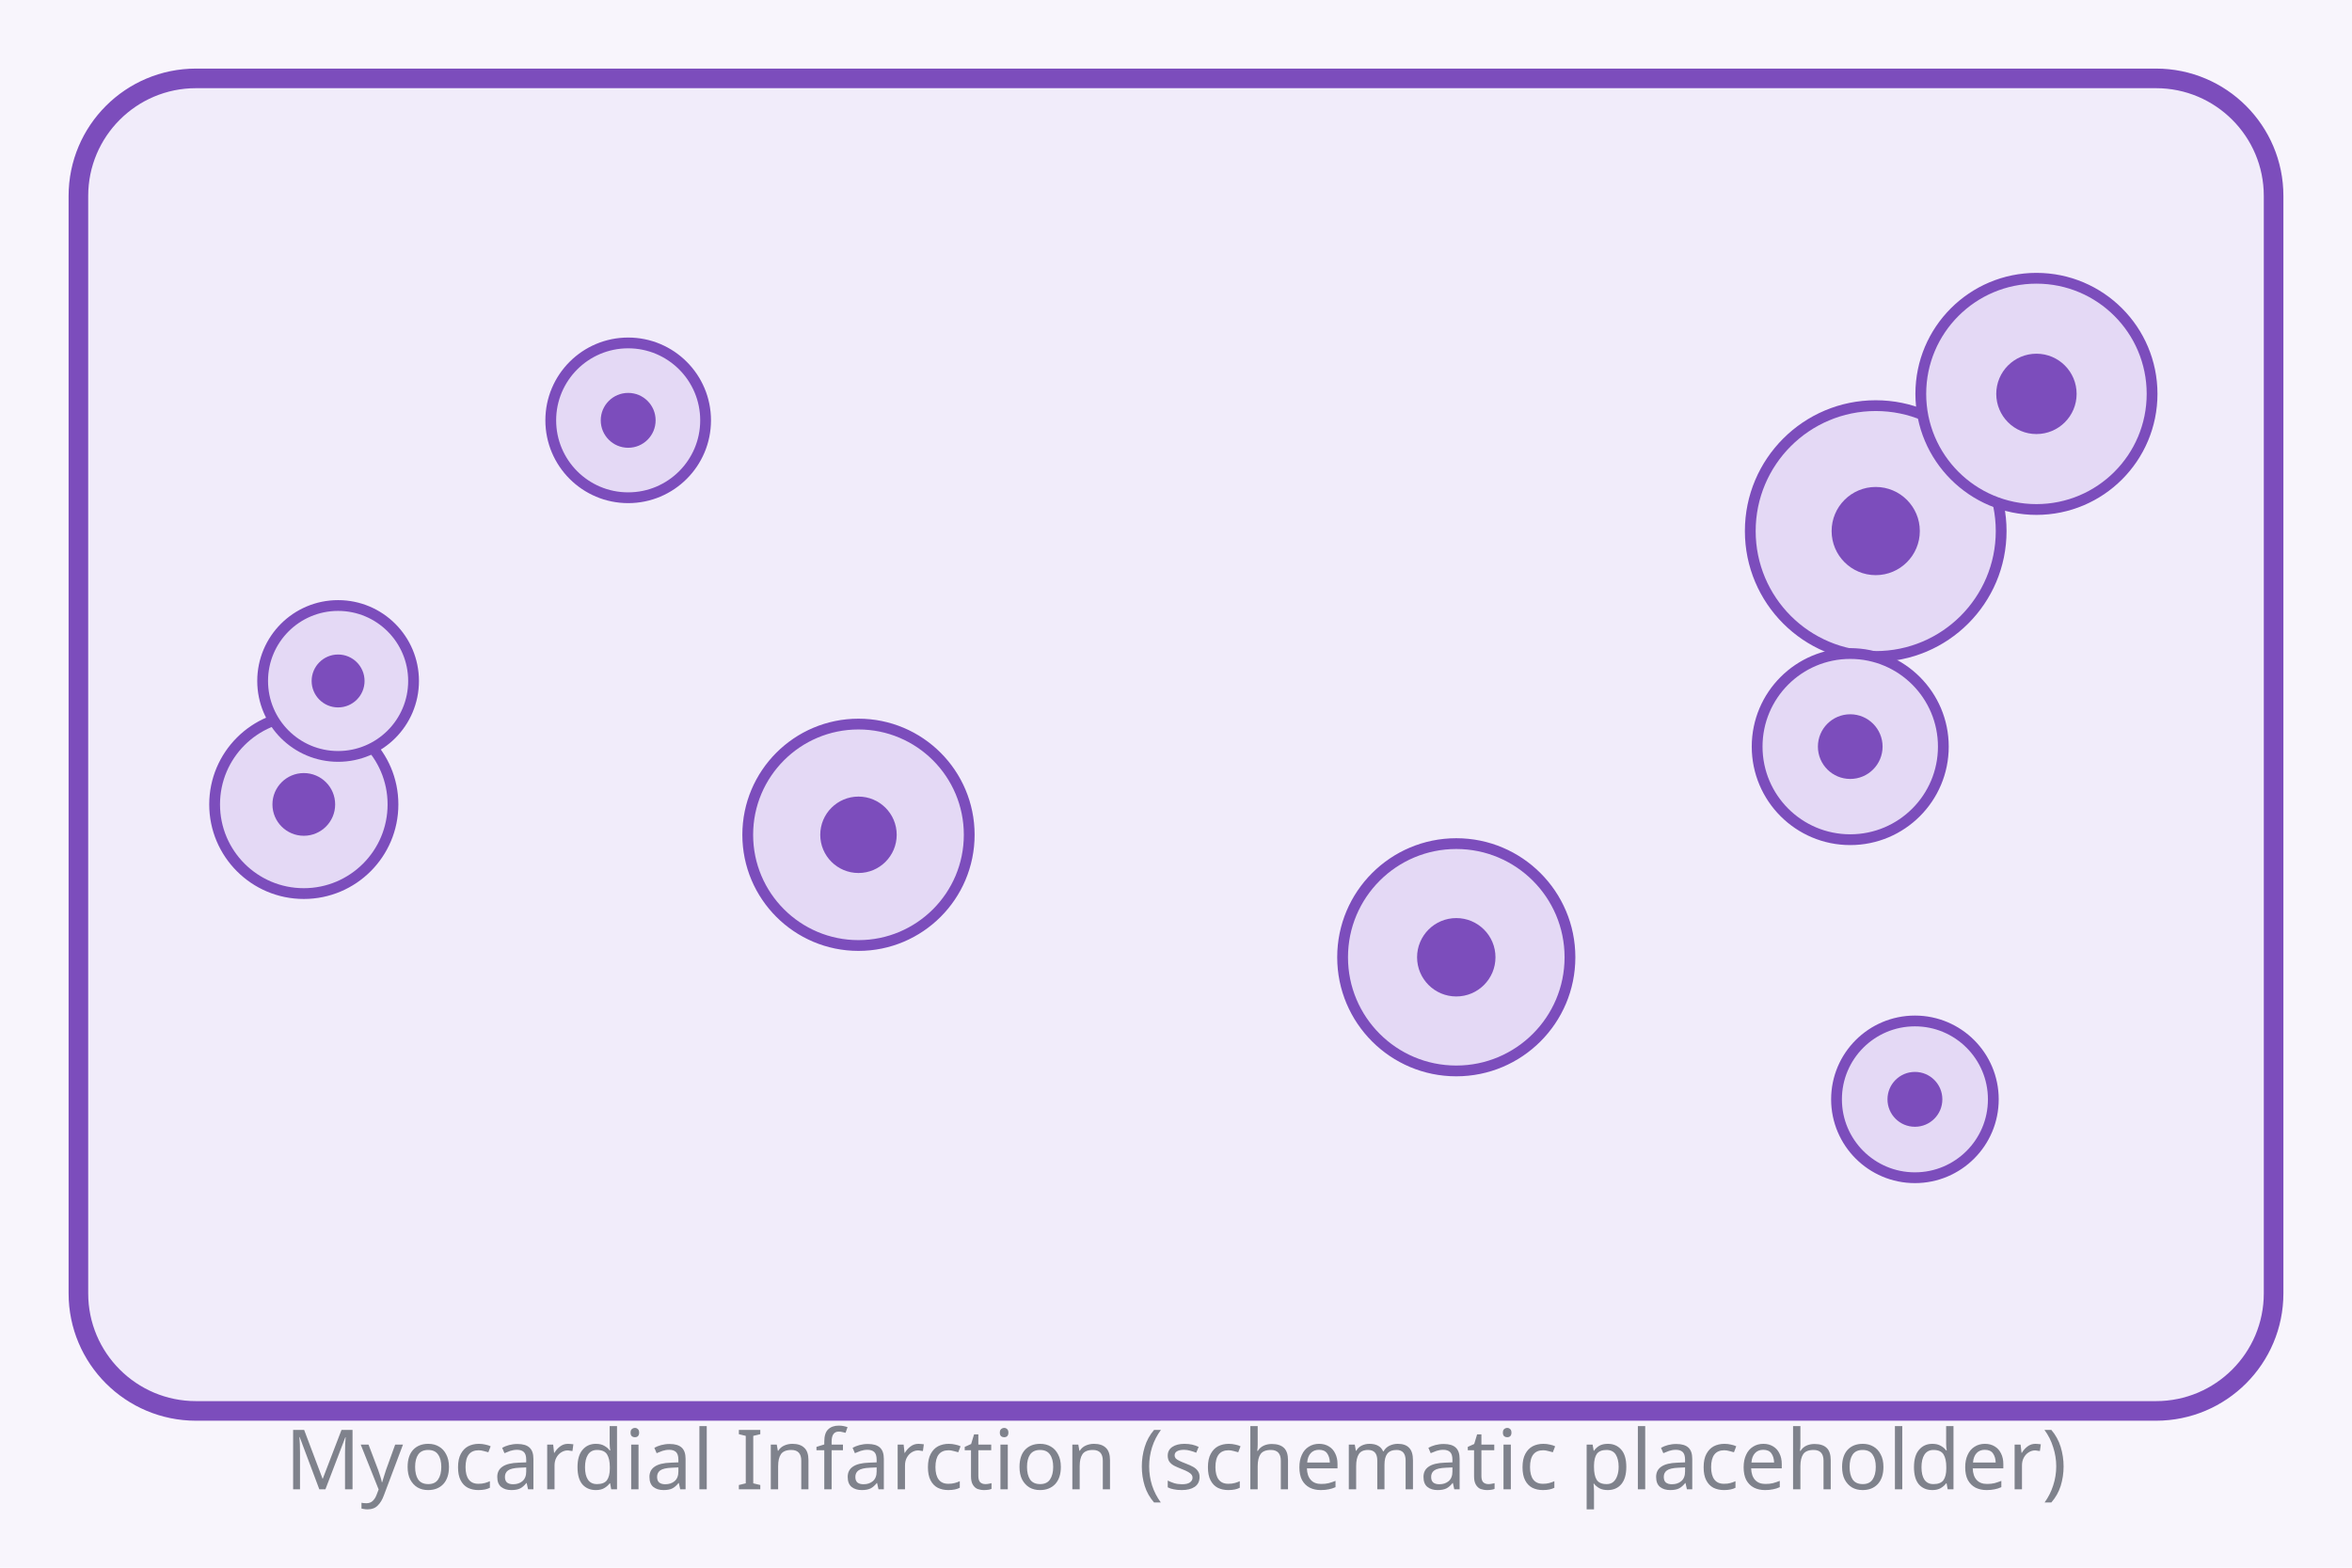
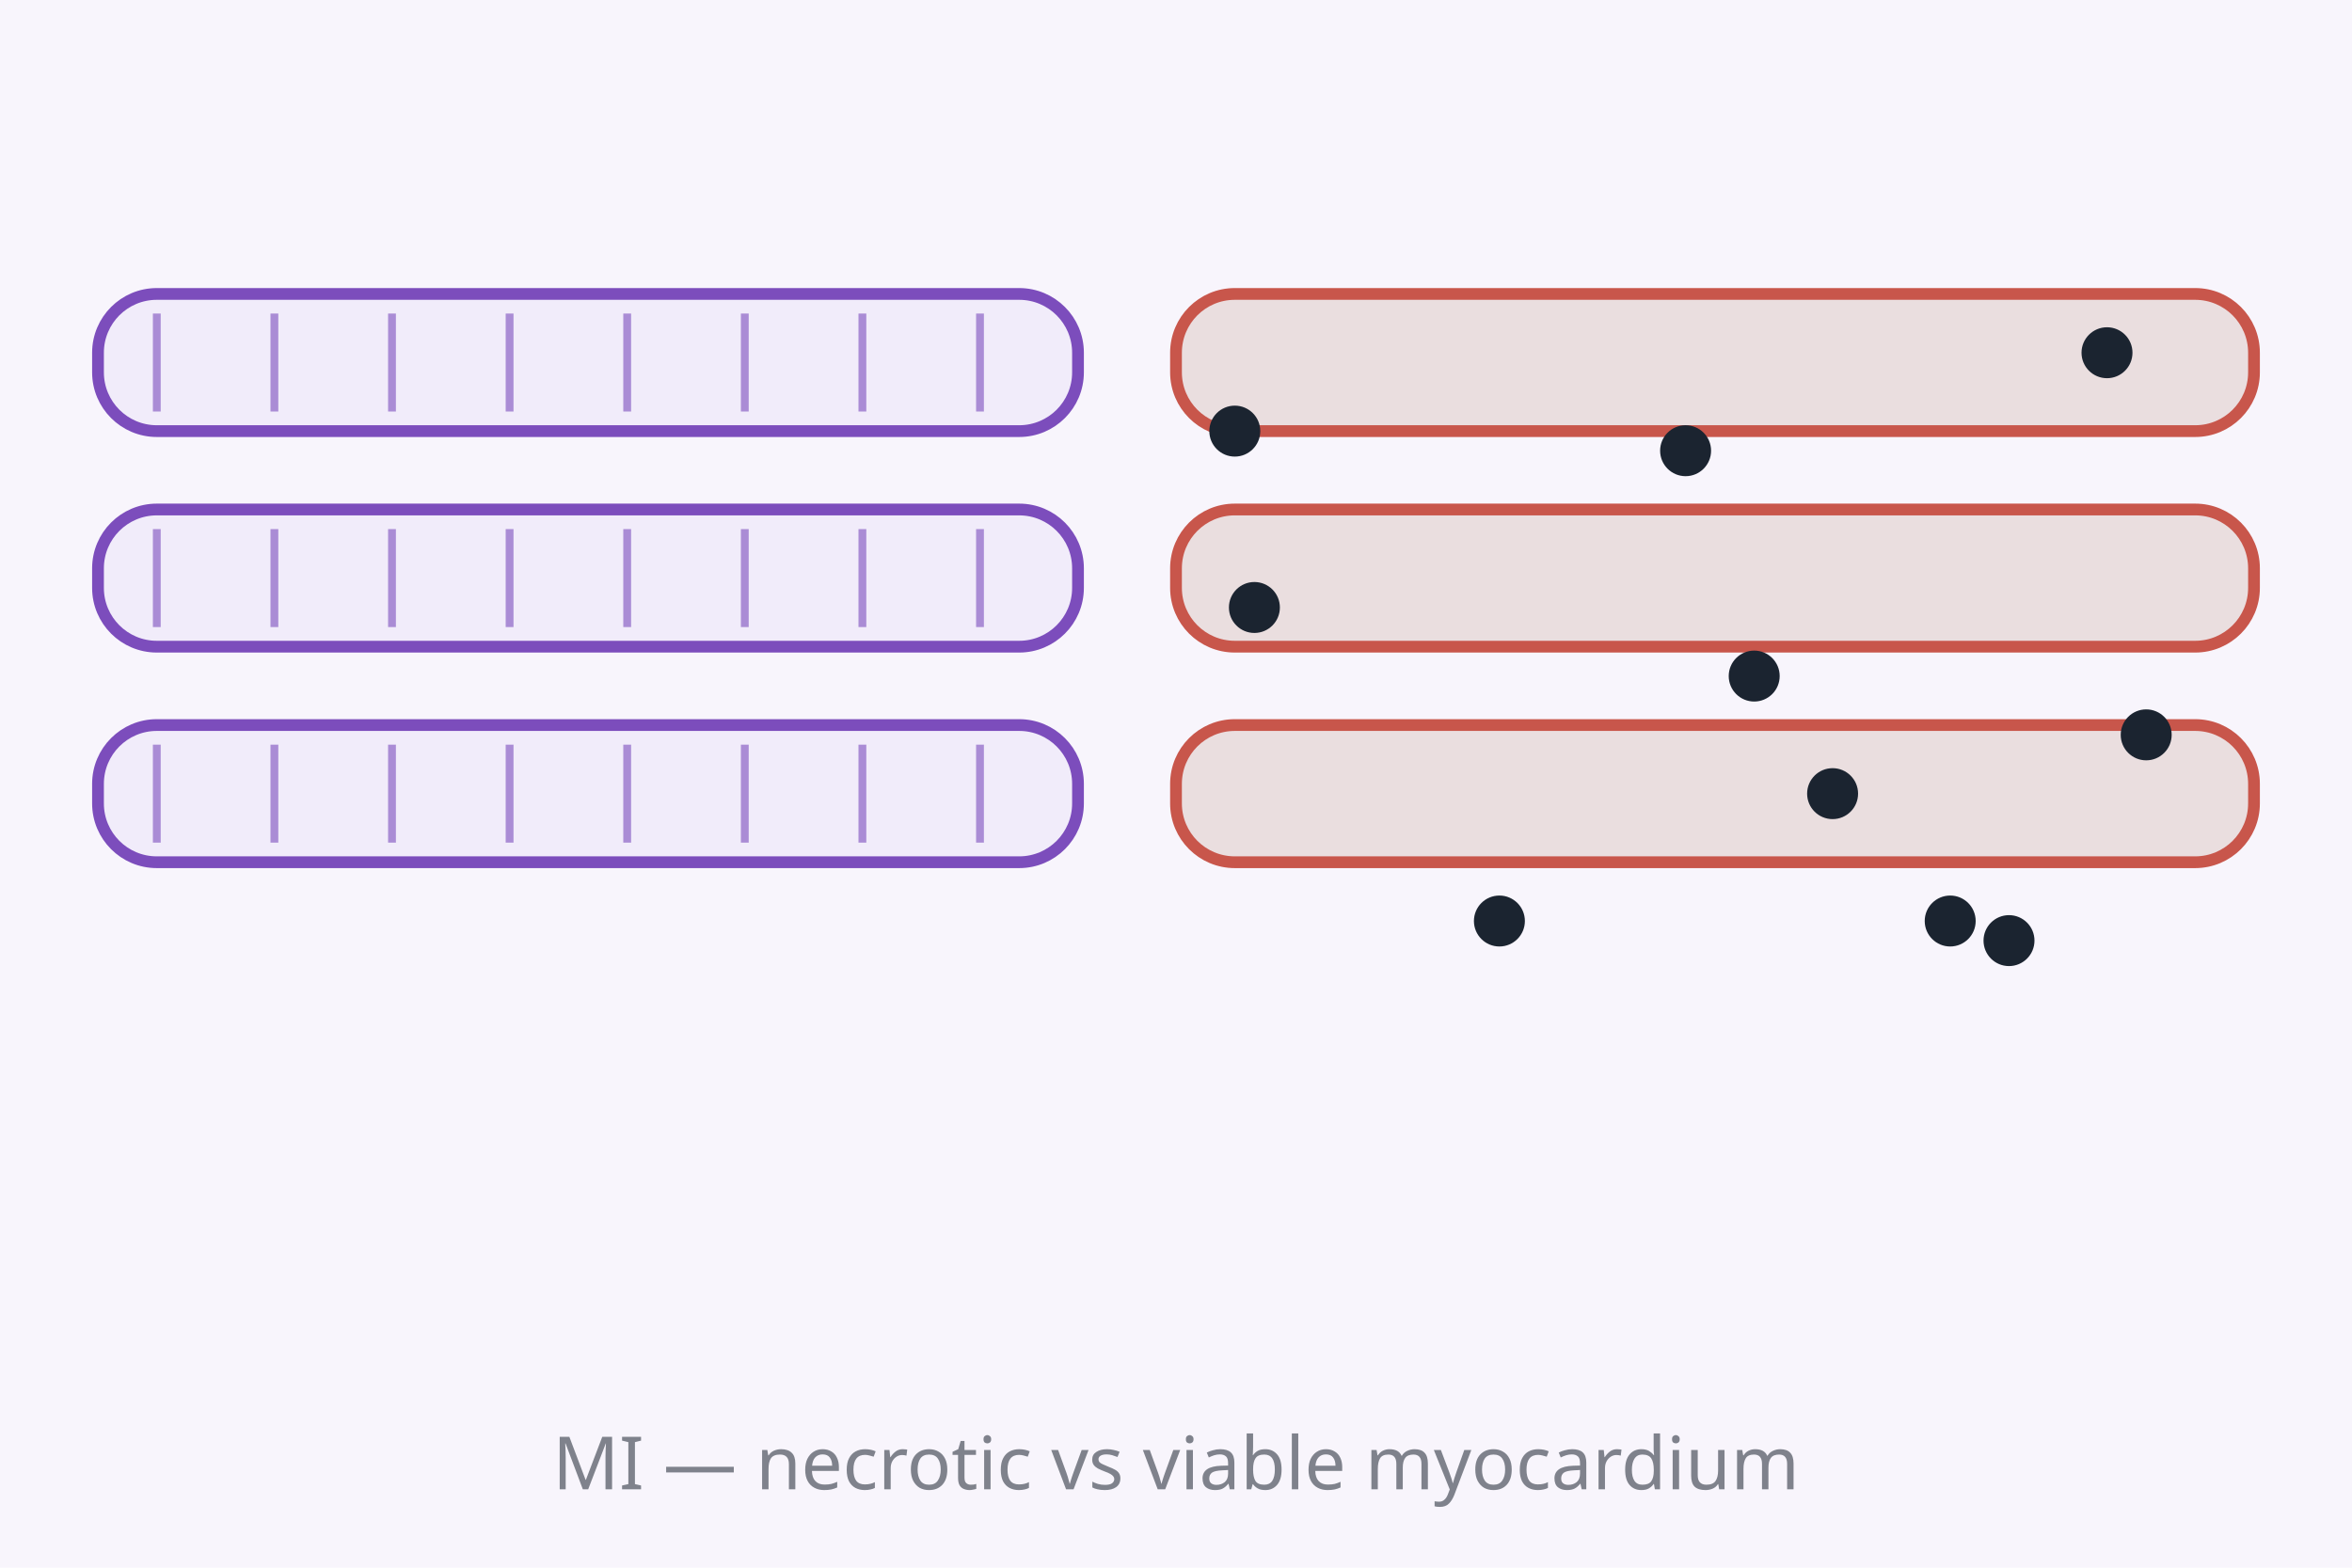
<svg xmlns="http://www.w3.org/2000/svg" viewBox="0 0 240 160" width="240" height="160">
  <rect width="240" height="160" fill="#f8f5fc" />
-   <rect x="8" y="8" width="224" height="136" rx="12" fill="#F1ECFA" stroke="#7C4DBC" stroke-width="2" />
-   <circle cx="191.4" cy="54.2" r="12.8" fill="#E4D9F5" stroke="#7C4DBC" stroke-width="1.1" />
-   <circle cx="191.4" cy="54.2" r="4.5" fill="#7C4DBC" />
-   <circle cx="64.1" cy="42.9" r="7.9" fill="#E4D9F5" stroke="#7C4DBC" stroke-width="1.1" />
-   <circle cx="64.1" cy="42.9" r="2.8" fill="#7C4DBC" />
-   <circle cx="148.6" cy="97.7" r="11.6" fill="#E4D9F5" stroke="#7C4DBC" stroke-width="1.1" />
-   <circle cx="148.6" cy="97.7" r="4.0" fill="#7C4DBC" />
-   <circle cx="31.0" cy="82.1" r="9.1" fill="#E4D9F5" stroke="#7C4DBC" stroke-width="1.1" />
-   <circle cx="31.0" cy="82.1" r="3.2" fill="#7C4DBC" />
-   <circle cx="87.6" cy="85.2" r="11.3" fill="#E4D9F5" stroke="#7C4DBC" stroke-width="1.1" />
-   <circle cx="87.6" cy="85.2" r="3.9" fill="#7C4DBC" />
-   <circle cx="188.8" cy="76.2" r="9.5" fill="#E4D9F5" stroke="#7C4DBC" stroke-width="1.1" />
-   <circle cx="188.8" cy="76.2" r="3.3" fill="#7C4DBC" />
-   <circle cx="207.8" cy="40.2" r="11.8" fill="#E4D9F5" stroke="#7C4DBC" stroke-width="1.1" />
-   <circle cx="207.8" cy="40.2" r="4.1" fill="#7C4DBC" />
-   <circle cx="195.4" cy="112.2" r="8.0" fill="#E4D9F5" stroke="#7C4DBC" stroke-width="1.1" />
-   <circle cx="195.4" cy="112.2" r="2.8" fill="#7C4DBC" />
-   <circle cx="34.5" cy="69.5" r="7.7" fill="#E4D9F5" stroke="#7C4DBC" stroke-width="1.1" />
-   <circle cx="34.5" cy="69.5" r="2.7" fill="#7C4DBC" />
-   <text x="120.0" y="152" font-family="sans-serif" font-size="8.5" fill="#1b2430" text-anchor="middle" opacity="0.55">Myocardial Infarction (schematic placeholder)</text>
+   <rect x="10" y="30" width="100" height="14" rx="6" fill="#F1ECFA" stroke="#7C4DBC" stroke-width="1.2" />
+   <line x1="16" y1="32" x2="16" y2="42" stroke="#7C4DBC" stroke-width="0.8" opacity="0.6" />
+   <line x1="28" y1="32" x2="28" y2="42" stroke="#7C4DBC" stroke-width="0.8" opacity="0.6" />
+   <line x1="40" y1="32" x2="40" y2="42" stroke="#7C4DBC" stroke-width="0.8" opacity="0.6" />
+   <line x1="52" y1="32" x2="52" y2="42" stroke="#7C4DBC" stroke-width="0.8" opacity="0.6" />
+   <line x1="64" y1="32" x2="64" y2="42" stroke="#7C4DBC" stroke-width="0.8" opacity="0.6" />
+   <line x1="76" y1="32" x2="76" y2="42" stroke="#7C4DBC" stroke-width="0.8" opacity="0.6" />
+   <line x1="88" y1="32" x2="88" y2="42" stroke="#7C4DBC" stroke-width="0.8" opacity="0.6" />
+   <line x1="100" y1="32" x2="100" y2="42" stroke="#7C4DBC" stroke-width="0.8" opacity="0.6" />
+   <rect x="10" y="52" width="100" height="14" rx="6" fill="#F1ECFA" stroke="#7C4DBC" stroke-width="1.2" />
+   <line x1="16" y1="54" x2="16" y2="64" stroke="#7C4DBC" stroke-width="0.8" opacity="0.6" />
+   <line x1="28" y1="54" x2="28" y2="64" stroke="#7C4DBC" stroke-width="0.8" opacity="0.6" />
+   <line x1="40" y1="54" x2="40" y2="64" stroke="#7C4DBC" stroke-width="0.8" opacity="0.6" />
+   <line x1="52" y1="54" x2="52" y2="64" stroke="#7C4DBC" stroke-width="0.8" opacity="0.6" />
+   <line x1="64" y1="54" x2="64" y2="64" stroke="#7C4DBC" stroke-width="0.8" opacity="0.6" />
+   <line x1="76" y1="54" x2="76" y2="64" stroke="#7C4DBC" stroke-width="0.8" opacity="0.6" />
+   <line x1="88" y1="54" x2="88" y2="64" stroke="#7C4DBC" stroke-width="0.8" opacity="0.6" />
+   <line x1="100" y1="54" x2="100" y2="64" stroke="#7C4DBC" stroke-width="0.8" opacity="0.6" />
+   <rect x="10" y="74" width="100" height="14" rx="6" fill="#F1ECFA" stroke="#7C4DBC" stroke-width="1.2" />
+   <line x1="16" y1="76" x2="16" y2="86" stroke="#7C4DBC" stroke-width="0.8" opacity="0.6" />
+   <line x1="28" y1="76" x2="28" y2="86" stroke="#7C4DBC" stroke-width="0.8" opacity="0.6" />
+   <line x1="40" y1="76" x2="40" y2="86" stroke="#7C4DBC" stroke-width="0.8" opacity="0.6" />
+   <line x1="52" y1="76" x2="52" y2="86" stroke="#7C4DBC" stroke-width="0.8" opacity="0.6" />
+   <line x1="64" y1="76" x2="64" y2="86" stroke="#7C4DBC" stroke-width="0.8" opacity="0.6" />
+   <line x1="76" y1="76" x2="76" y2="86" stroke="#7C4DBC" stroke-width="0.8" opacity="0.6" />
+   <line x1="88" y1="76" x2="88" y2="86" stroke="#7C4DBC" stroke-width="0.8" opacity="0.6" />
+   <line x1="100" y1="76" x2="100" y2="86" stroke="#7C4DBC" stroke-width="0.8" opacity="0.6" />
+   <rect x="120" y="30" width="110" height="14" rx="6" fill="#e8d9d9" stroke="#c0392b" stroke-width="1.2" opacity="0.85" />
+   <rect x="120" y="52" width="110" height="14" rx="6" fill="#e8d9d9" stroke="#c0392b" stroke-width="1.2" opacity="0.85" />
+   <rect x="120" y="74" width="110" height="14" rx="6" fill="#e8d9d9" stroke="#c0392b" stroke-width="1.2" opacity="0.85" />
+   <circle cx="187" cy="81" r="2.6" fill="#1b2430" />
+   <circle cx="205" cy="96" r="2.6" fill="#1b2430" />
+   <circle cx="199" cy="94" r="2.6" fill="#1b2430" />
+   <circle cx="128" cy="62" r="2.6" fill="#1b2430" />
+   <circle cx="219" cy="75" r="2.6" fill="#1b2430" />
+   <circle cx="215" cy="36" r="2.6" fill="#1b2430" />
+   <circle cx="172" cy="46" r="2.6" fill="#1b2430" />
+   <circle cx="179" cy="69" r="2.6" fill="#1b2430" />
+   <circle cx="126" cy="44" r="2.6" fill="#1b2430" />
+   <circle cx="153" cy="94" r="2.6" fill="#1b2430" />
+   <text x="120.0" y="152" font-family="sans-serif" font-size="7.5" fill="#1b2430" text-anchor="middle" opacity="0.55">MI — necrotic vs viable myocardium</text>
</svg>
